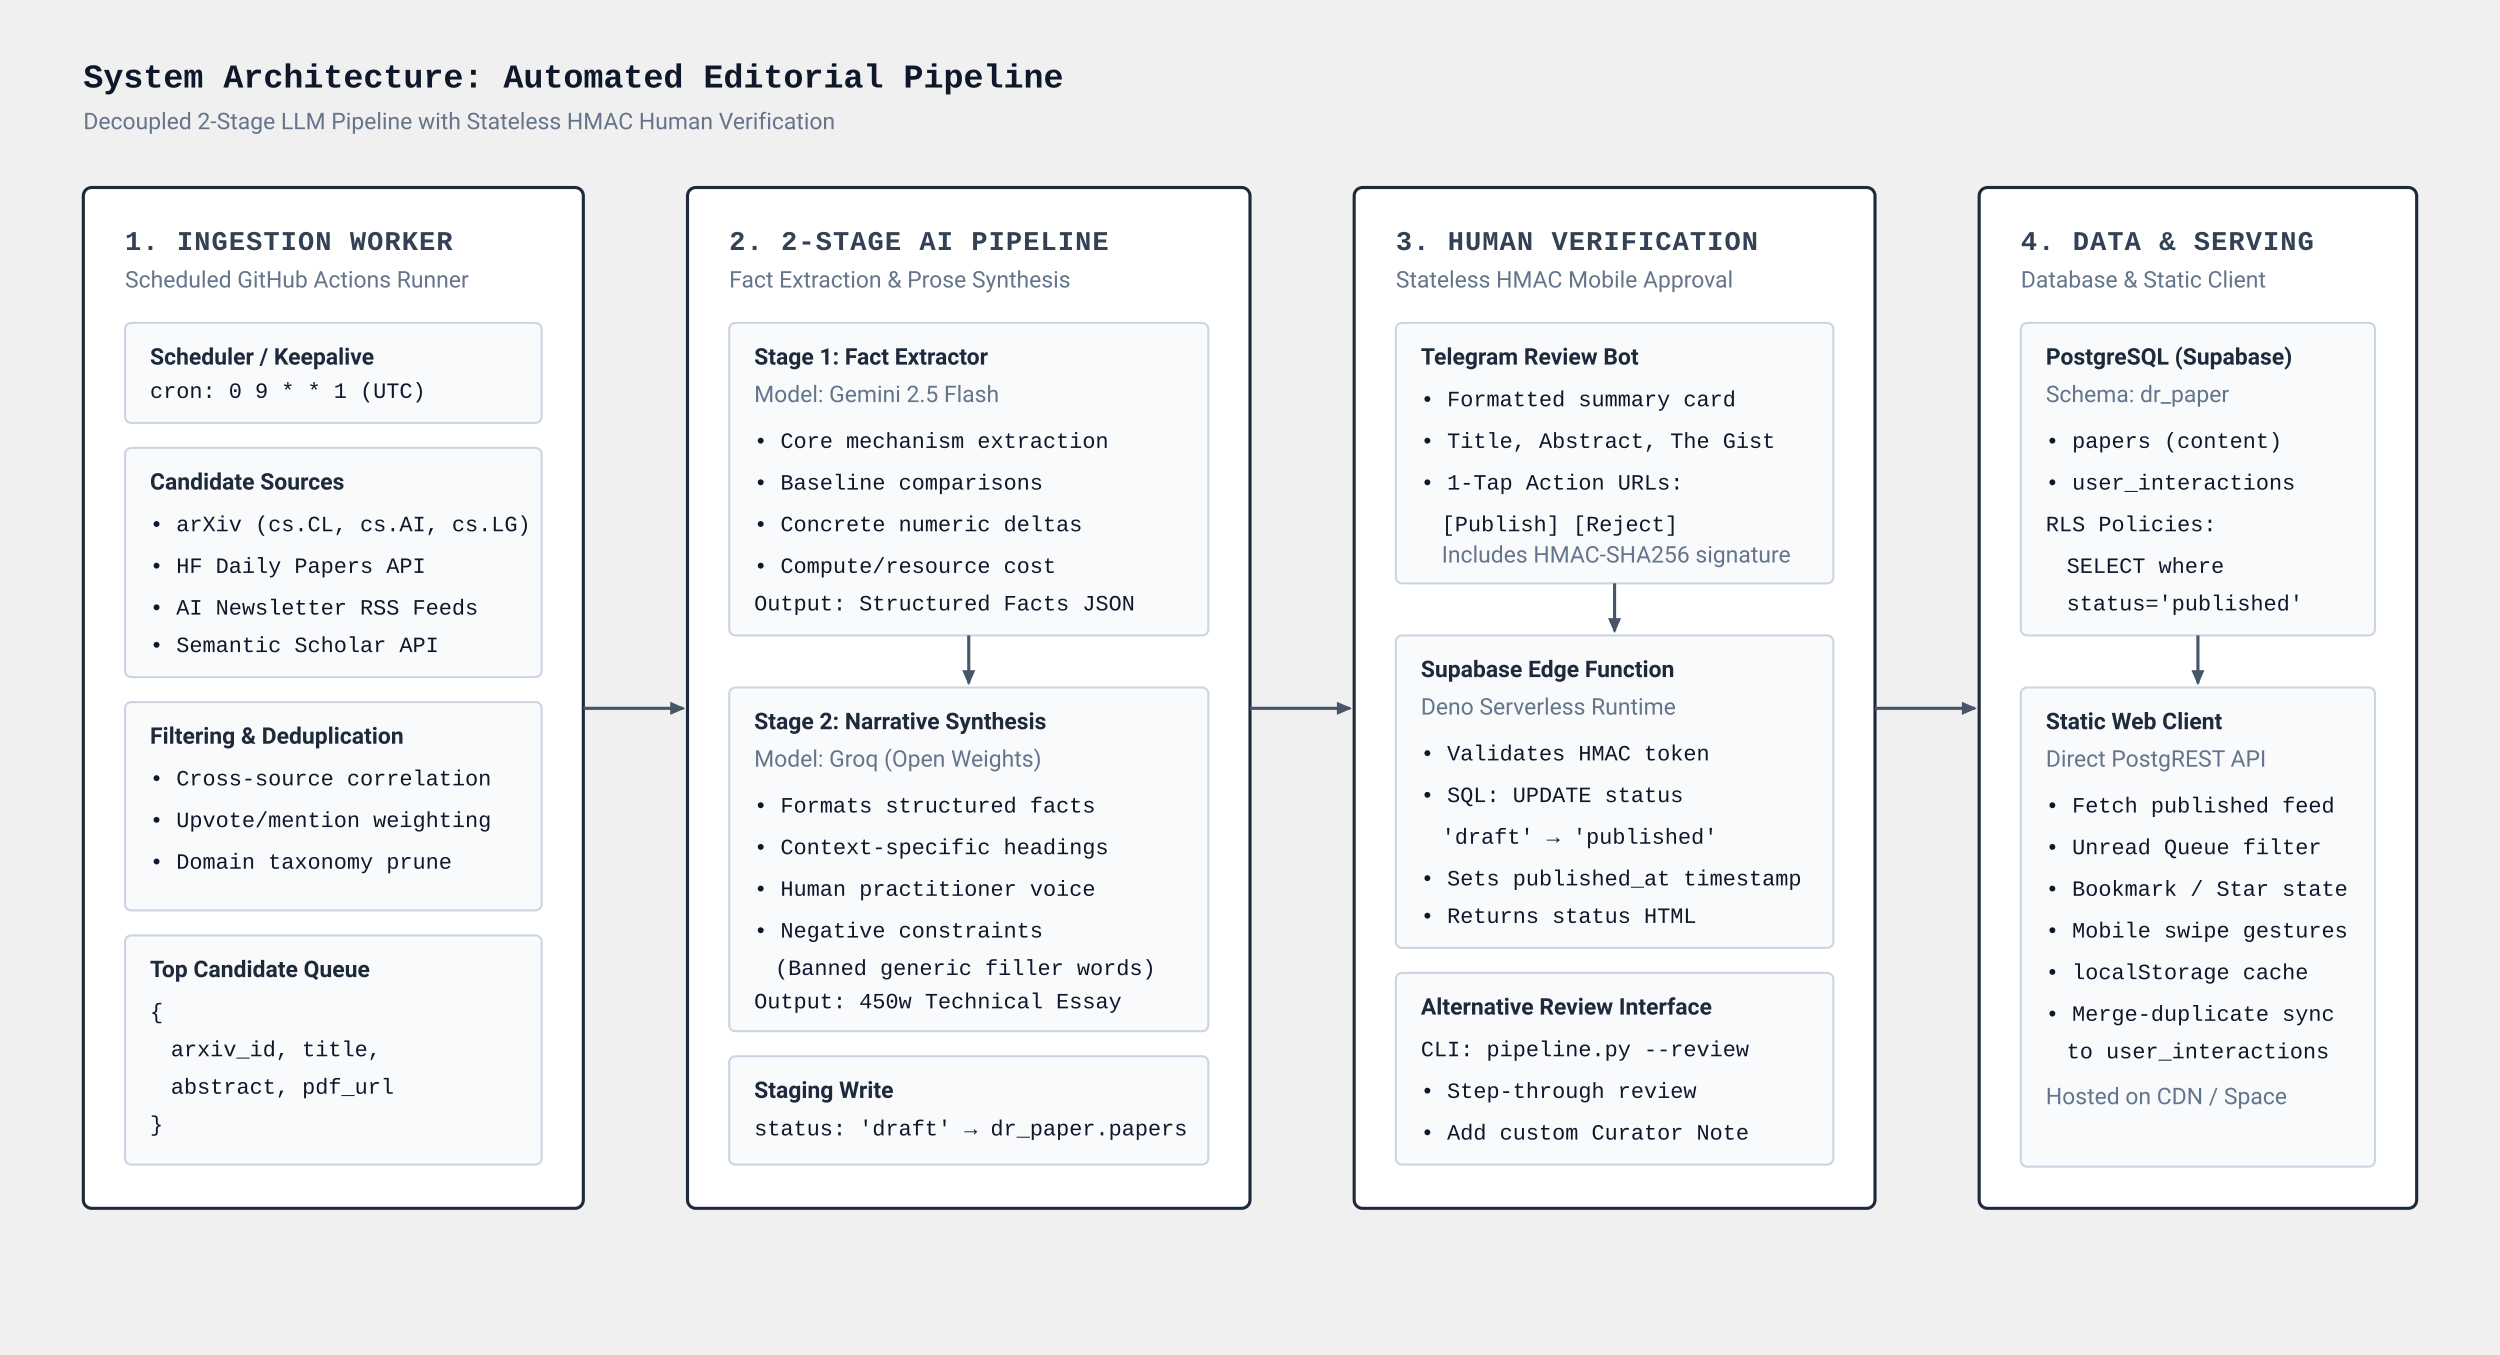
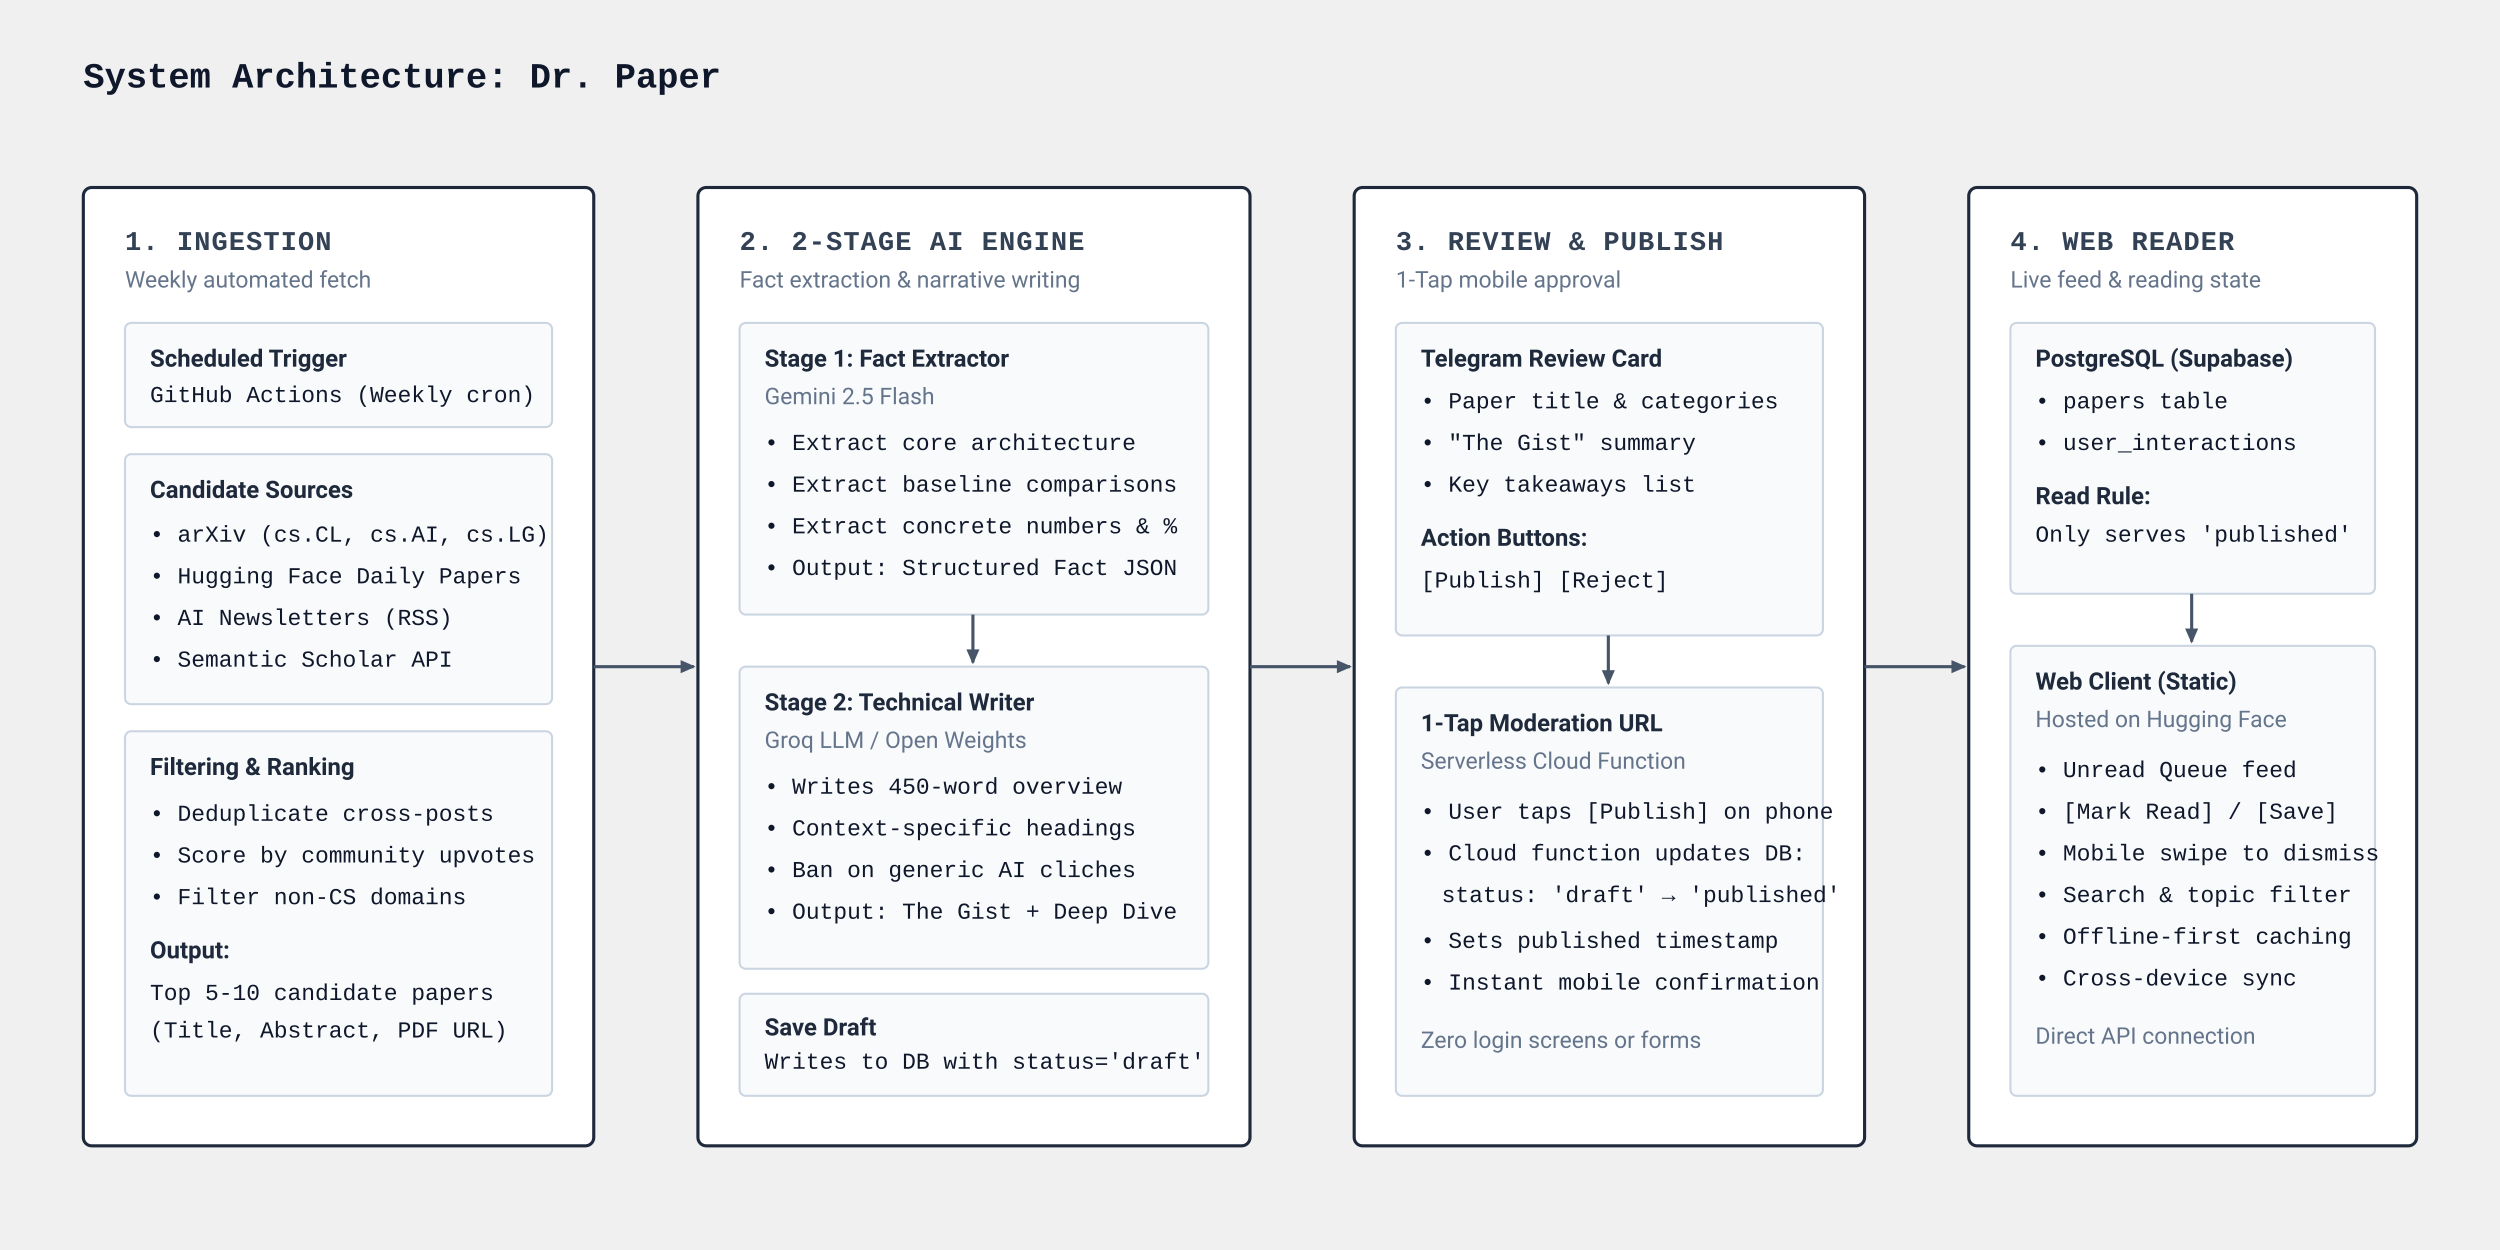
- <svg xmlns="http://www.w3.org/2000/svg" viewBox="0 0 1200 650" width="1200" height="650" style="background-color: #ffffff; font-family: ui-monospace, SFMono-Regular, Menlo, Monaco, Consolas, 'Liberation Mono', 'Courier New', monospace;">
+ <svg xmlns="http://www.w3.org/2000/svg" viewBox="0 0 1200 600" width="1200" height="600" style="background-color: #ffffff; font-family: ui-monospace, SFMono-Regular, Menlo, Monaco, Consolas, 'Liberation Mono', 'Courier New', monospace;">
  <style>
    .box { fill: #ffffff; stroke: #1e293b; stroke-width: 1.5; rx: 4px; }
    .box-sub { fill: #f8fafc; stroke: #cbd5e1; stroke-width: 1; rx: 3px; }
-     .title { font-size: 16px; font-weight: 700; fill: #0f172a; }
+     .title { font-size: 17px; font-weight: 700; fill: #0f172a; }
    .header { font-size: 13px; font-weight: 700; fill: #334155; letter-spacing: 0.5px; }
    .subtext { font-size: 11px; fill: #64748b; font-family: -apple-system, BlinkMacSystemFont, 'Segoe UI', Roboto, sans-serif; }
-     .label { font-size: 11px; font-weight: 600; fill: #1e293b; font-family: -apple-system, BlinkMacSystemFont, 'Segoe UI', Roboto, sans-serif; }
-     .code { font-size: 10.5px; fill: #0f172a; }
+     .label { font-size: 11.5px; font-weight: 600; fill: #1e293b; font-family: -apple-system, BlinkMacSystemFont, 'Segoe UI', Roboto, sans-serif; }
+     .code { font-size: 11px; fill: #0f172a; }
    .arrow { stroke: #475569; stroke-width: 1.5; fill: none; }
-     .badge { fill: #f1f5f9; stroke: #94a3b8; stroke-width: 1; rx: 2px; }
  </style>
  <defs>
    <marker id="arrowhead" viewBox="0 0 10 10" refX="7" refY="5" markerWidth="6" markerHeight="6" orient="auto-start-reverse">
      <path d="M 0 1.5 L 8 5 L 0 8.5 z" fill="#475569" />
    </marker>
  </defs>
-   <text x="40" y="42" class="title">System Architecture: Automated Editorial Pipeline</text>
-   <text x="40" y="62" class="subtext">Decoupled 2-Stage LLM Pipeline with Stateless HMAC Human Verification</text>
-   <rect x="40" y="90" width="240" height="490" class="box" />
-   <text x="60" y="120" class="header">1. INGESTION WORKER</text>
-   <text x="60" y="138" class="subtext">Scheduled GitHub Actions Runner</text>
-   <rect x="60" y="155" width="200" height="48" class="box-sub" />
-   <text x="72" y="175" class="label">Scheduler / Keepalive</text>
-   <text x="72" y="191" class="code">cron: 0 9 * * 1 (UTC)</text>
-   <rect x="60" y="215" width="200" height="110" class="box-sub" />
-   <text x="72" y="235" class="label">Candidate Sources</text>
-   <text x="72" y="255" class="code">• arXiv (cs.CL, cs.AI, cs.LG)</text>
-   <text x="72" y="275" class="code">• HF Daily Papers API</text>
-   <text x="72" y="295" class="code">• AI Newsletter RSS Feeds</text>
-   <text x="72" y="313" class="code">• Semantic Scholar API</text>
-   <rect x="60" y="337" width="200" height="100" class="box-sub" />
-   <text x="72" y="357" class="label">Filtering &amp; Deduplication</text>
-   <text x="72" y="377" class="code">• Cross-source correlation</text>
-   <text x="72" y="397" class="code">• Upvote/mention weighting</text>
-   <text x="72" y="417" class="code">• Domain taxonomy prune</text>
-   <rect x="60" y="449" width="200" height="110" class="box-sub" />
-   <text x="72" y="469" class="label">Top Candidate Queue</text>
-   <text x="72" y="489" class="code">{</text>
-   <text x="82" y="507" class="code">arxiv_id, title,</text>
-   <text x="82" y="525" class="code">abstract, pdf_url</text>
-   <text x="72" y="543" class="code">}</text>
-   <path d="M 280 340 L 328 340" class="arrow" marker-end="url(#arrowhead)" />
-   <rect x="330" y="90" width="270" height="490" class="box" />
-   <text x="350" y="120" class="header">2. 2-STAGE AI PIPELINE</text>
-   <text x="350" y="138" class="subtext">Fact Extraction &amp; Prose Synthesis</text>
-   <rect x="350" y="155" width="230" height="150" class="box-sub" />
-   <text x="362" y="175" class="label">Stage 1: Fact Extractor</text>
-   <text x="362" y="193" class="subtext">Model: Gemini 2.5 Flash</text>
-   <text x="362" y="215" class="code">• Core mechanism extraction</text>
-   <text x="362" y="235" class="code">• Baseline comparisons</text>
-   <text x="362" y="255" class="code">• Concrete numeric deltas</text>
-   <text x="362" y="275" class="code">• Compute/resource cost</text>
-   <text x="362" y="293" class="code">Output: Structured Facts JSON</text>
-   <path d="M 465 305 L 465 328" class="arrow" marker-end="url(#arrowhead)" />
-   <rect x="350" y="330" width="230" height="165" class="box-sub" />
-   <text x="362" y="350" class="label">Stage 2: Narrative Synthesis</text>
-   <text x="362" y="368" class="subtext">Model: Groq (Open Weights)</text>
-   <text x="362" y="390" class="code">• Formats structured facts</text>
-   <text x="362" y="410" class="code">• Context-specific headings</text>
-   <text x="362" y="430" class="code">• Human practitioner voice</text>
-   <text x="362" y="450" class="code">• Negative constraints</text>
-   <text x="372" y="468" class="code">(Banned generic filler words)</text>
-   <text x="362" y="484" class="code">Output: 450w Technical Essay</text>
-   <rect x="350" y="507" width="230" height="52" class="box-sub" />
-   <text x="362" y="527" class="label">Staging Write</text>
-   <text x="362" y="545" class="code">status: 'draft' → dr_paper.papers</text>
-   <path d="M 600 340 L 648 340" class="arrow" marker-end="url(#arrowhead)" />
-   <rect x="650" y="90" width="250" height="490" class="box" />
-   <text x="670" y="120" class="header">3. HUMAN VERIFICATION</text>
-   <text x="670" y="138" class="subtext">Stateless HMAC Mobile Approval</text>
-   <rect x="670" y="155" width="210" height="125" class="box-sub" />
-   <text x="682" y="175" class="label">Telegram Review Bot</text>
-   <text x="682" y="195" class="code">• Formatted summary card</text>
-   <text x="682" y="215" class="code">• Title, Abstract, The Gist</text>
-   <text x="682" y="235" class="code">• 1-Tap Action URLs:</text>
-   <text x="692" y="255" class="code">[Publish] [Reject]</text>
-   <text x="692" y="270" class="subtext">Includes HMAC-SHA256 signature</text>
-   <path d="M 775 280 L 775 303" class="arrow" marker-end="url(#arrowhead)" />
-   <rect x="670" y="305" width="210" height="150" class="box-sub" />
-   <text x="682" y="325" class="label">Supabase Edge Function</text>
-   <text x="682" y="343" class="subtext">Deno Serverless Runtime</text>
-   <text x="682" y="365" class="code">• Validates HMAC token</text>
-   <text x="682" y="385" class="code">• SQL: UPDATE status</text>
-   <text x="692" y="405" class="code">'draft' → 'published'</text>
-   <text x="682" y="425" class="code">• Sets published_at timestamp</text>
-   <text x="682" y="443" class="code">• Returns status HTML</text>
-   <rect x="670" y="467" width="210" height="92" class="box-sub" />
-   <text x="682" y="487" class="label">Alternative Review Interface</text>
-   <text x="682" y="507" class="code">CLI: pipeline.py --review</text>
-   <text x="682" y="527" class="code">• Step-through review</text>
-   <text x="682" y="547" class="code">• Add custom Curator Note</text>
-   <path d="M 900 340 L 948 340" class="arrow" marker-end="url(#arrowhead)" />
-   <rect x="950" y="90" width="210" height="490" class="box" />
-   <text x="970" y="120" class="header">4. DATA &amp; SERVING</text>
-   <text x="970" y="138" class="subtext">Database &amp; Static Client</text>
-   <rect x="970" y="155" width="170" height="150" class="box-sub" />
-   <text x="982" y="175" class="label">PostgreSQL (Supabase)</text>
-   <text x="982" y="193" class="subtext">Schema: dr_paper</text>
-   <text x="982" y="215" class="code">• papers (content)</text>
-   <text x="982" y="235" class="code">• user_interactions</text>
-   <text x="982" y="255" class="code">RLS Policies:</text>
-   <text x="992" y="275" class="code">SELECT where</text>
-   <text x="992" y="293" class="code">status='published'</text>
-   <path d="M 1055 305 L 1055 328" class="arrow" marker-end="url(#arrowhead)" />
-   <rect x="970" y="330" width="170" height="230" class="box-sub" />
-   <text x="982" y="350" class="label">Static Web Client</text>
-   <text x="982" y="368" class="subtext">Direct PostgREST API</text>
-   <text x="982" y="390" class="code">• Fetch published feed</text>
-   <text x="982" y="410" class="code">• Unread Queue filter</text>
-   <text x="982" y="430" class="code">• Bookmark / Star state</text>
-   <text x="982" y="450" class="code">• Mobile swipe gestures</text>
-   <text x="982" y="470" class="code">• localStorage cache</text>
-   <text x="982" y="490" class="code">• Merge-duplicate sync</text>
-   <text x="992" y="508" class="code">to user_interactions</text>
-   <text x="982" y="530" class="subtext">Hosted on CDN / Space</text>
+   <text x="40" y="42" class="title">System Architecture: Dr. Paper</text>
+   <rect x="40" y="90" width="245" height="460" class="box" />
+   <text x="60" y="120" class="header">1. INGESTION</text>
+   <text x="60" y="138" class="subtext">Weekly automated fetch</text>
+   <rect x="60" y="155" width="205" height="50" class="box-sub" />
+   <text x="72" y="176" class="label">Scheduled Trigger</text>
+   <text x="72" y="193" class="code">GitHub Actions (Weekly cron)</text>
+   <rect x="60" y="218" width="205" height="120" class="box-sub" />
+   <text x="72" y="239" class="label">Candidate Sources</text>
+   <text x="72" y="260" class="code">• arXiv (cs.CL, cs.AI, cs.LG)</text>
+   <text x="72" y="280" class="code">• Hugging Face Daily Papers</text>
+   <text x="72" y="300" class="code">• AI Newsletters (RSS)</text>
+   <text x="72" y="320" class="code">• Semantic Scholar API</text>
+   <rect x="60" y="351" width="205" height="175" class="box-sub" />
+   <text x="72" y="372" class="label">Filtering &amp; Ranking</text>
+   <text x="72" y="394" class="code">• Deduplicate cross-posts</text>
+   <text x="72" y="414" class="code">• Score by community upvotes</text>
+   <text x="72" y="434" class="code">• Filter non-CS domains</text>
+   <text x="72" y="460" class="label">Output:</text>
+   <text x="72" y="480" class="code">Top 5-10 candidate papers</text>
+   <text x="72" y="498" class="code">(Title, Abstract, PDF URL)</text>
+   <path d="M 285 320 L 333 320" class="arrow" marker-end="url(#arrowhead)" />
+   <rect x="335" y="90" width="265" height="460" class="box" />
+   <text x="355" y="120" class="header">2. 2-STAGE AI ENGINE</text>
+   <text x="355" y="138" class="subtext">Fact extraction &amp; narrative writing</text>
+   <rect x="355" y="155" width="225" height="140" class="box-sub" />
+   <text x="367" y="176" class="label">Stage 1: Fact Extractor</text>
+   <text x="367" y="194" class="subtext">Gemini 2.5 Flash</text>
+   <text x="367" y="216" class="code">• Extract core architecture</text>
+   <text x="367" y="236" class="code">• Extract baseline comparisons</text>
+   <text x="367" y="256" class="code">• Extract concrete numbers &amp; %</text>
+   <text x="367" y="276" class="code">• Output: Structured Fact JSON</text>
+   <path d="M 467 295 L 467 318" class="arrow" marker-end="url(#arrowhead)" />
+   <rect x="355" y="320" width="225" height="145" class="box-sub" />
+   <text x="367" y="341" class="label">Stage 2: Technical Writer</text>
+   <text x="367" y="359" class="subtext">Groq LLM / Open Weights</text>
+   <text x="367" y="381" class="code">• Writes 450-word overview</text>
+   <text x="367" y="401" class="code">• Context-specific headings</text>
+   <text x="367" y="421" class="code">• Ban on generic AI cliches</text>
+   <text x="367" y="441" class="code">• Output: The Gist + Deep Dive</text>
+   <rect x="355" y="477" width="225" height="49" class="box-sub" />
+   <text x="367" y="497" class="label">Save Draft</text>
+   <text x="367" y="513" class="code">Writes to DB with status='draft'</text>
+   <path d="M 600 320 L 648 320" class="arrow" marker-end="url(#arrowhead)" />
+   <rect x="650" y="90" width="245" height="460" class="box" />
+   <text x="670" y="120" class="header">3. REVIEW &amp; PUBLISH</text>
+   <text x="670" y="138" class="subtext">1-Tap mobile approval</text>
+   <rect x="670" y="155" width="205" height="150" class="box-sub" />
+   <text x="682" y="176" class="label">Telegram Review Card</text>
+   <text x="682" y="196" class="code">• Paper title &amp; categories</text>
+   <text x="682" y="216" class="code">• "The Gist" summary</text>
+   <text x="682" y="236" class="code">• Key takeaways list</text>
+   <text x="682" y="262" class="label">Action Buttons:</text>
+   <text x="682" y="282" class="code">[Publish] [Reject]</text>
+   <path d="M 772 305 L 772 328" class="arrow" marker-end="url(#arrowhead)" />
+   <rect x="670" y="330" width="205" height="196" class="box-sub" />
+   <text x="682" y="351" class="label">1-Tap Moderation URL</text>
+   <text x="682" y="369" class="subtext">Serverless Cloud Function</text>
+   <text x="682" y="393" class="code">• User taps [Publish] on phone</text>
+   <text x="682" y="413" class="code">• Cloud function updates DB:</text>
+   <text x="692" y="433" class="code">status: 'draft' → 'published'</text>
+   <text x="682" y="455" class="code">• Sets published timestamp</text>
+   <text x="682" y="475" class="code">• Instant mobile confirmation</text>
+   <text x="682" y="503" class="subtext">Zero login screens or forms</text>
+   <path d="M 895 320 L 943 320" class="arrow" marker-end="url(#arrowhead)" />
+   <rect x="945" y="90" width="215" height="460" class="box" />
+   <text x="965" y="120" class="header">4. WEB READER</text>
+   <text x="965" y="138" class="subtext">Live feed &amp; reading state</text>
+   <rect x="965" y="155" width="175" height="130" class="box-sub" />
+   <text x="977" y="176" class="label">PostgreSQL (Supabase)</text>
+   <text x="977" y="196" class="code">• papers table</text>
+   <text x="977" y="216" class="code">• user_interactions</text>
+   <text x="977" y="242" class="label">Read Rule:</text>
+   <text x="977" y="260" class="code">Only serves 'published'</text>
+   <path d="M 1052 285 L 1052 308" class="arrow" marker-end="url(#arrowhead)" />
+   <rect x="965" y="310" width="175" height="216" class="box-sub" />
+   <text x="977" y="331" class="label">Web Client (Static)</text>
+   <text x="977" y="349" class="subtext">Hosted on Hugging Face</text>
+   <text x="977" y="373" class="code">• Unread Queue feed</text>
+   <text x="977" y="393" class="code">• [Mark Read] / [Save]</text>
+   <text x="977" y="413" class="code">• Mobile swipe to dismiss</text>
+   <text x="977" y="433" class="code">• Search &amp; topic filter</text>
+   <text x="977" y="453" class="code">• Offline-first caching</text>
+   <text x="977" y="473" class="code">• Cross-device sync</text>
+   <text x="977" y="501" class="subtext">Direct API connection</text>
</svg>
